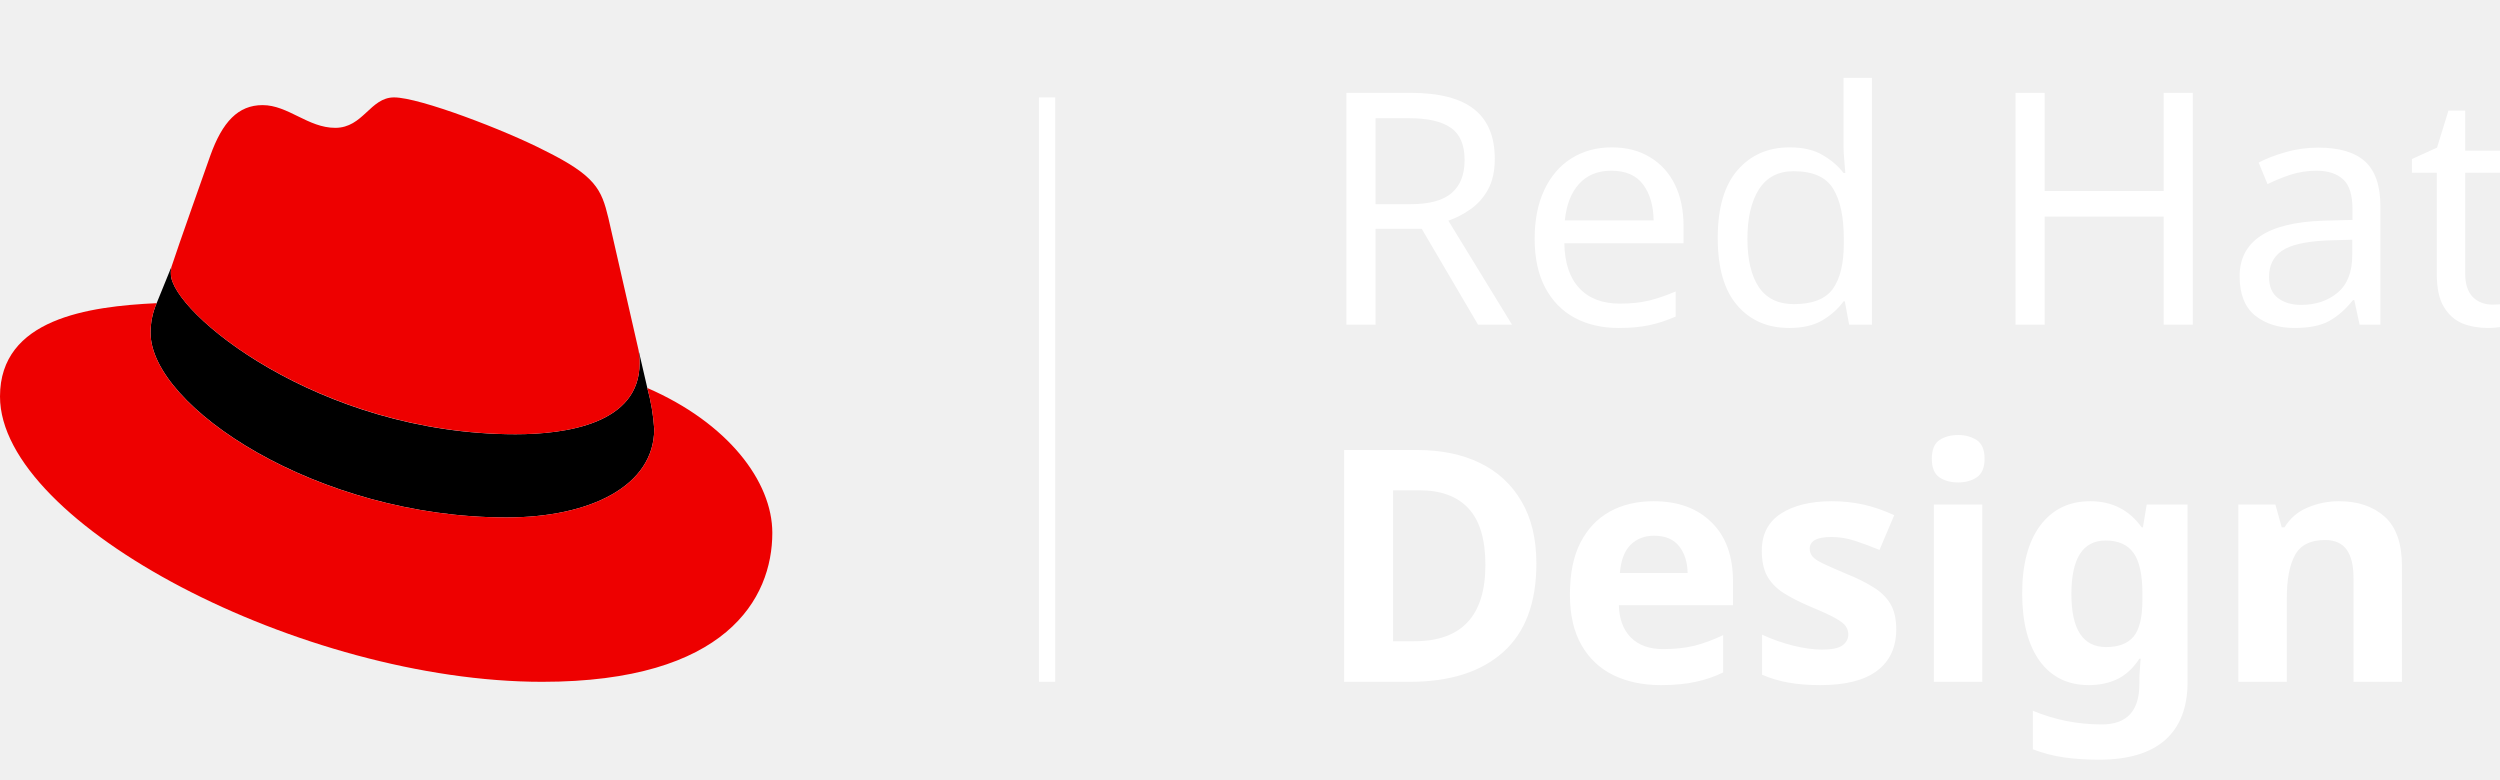
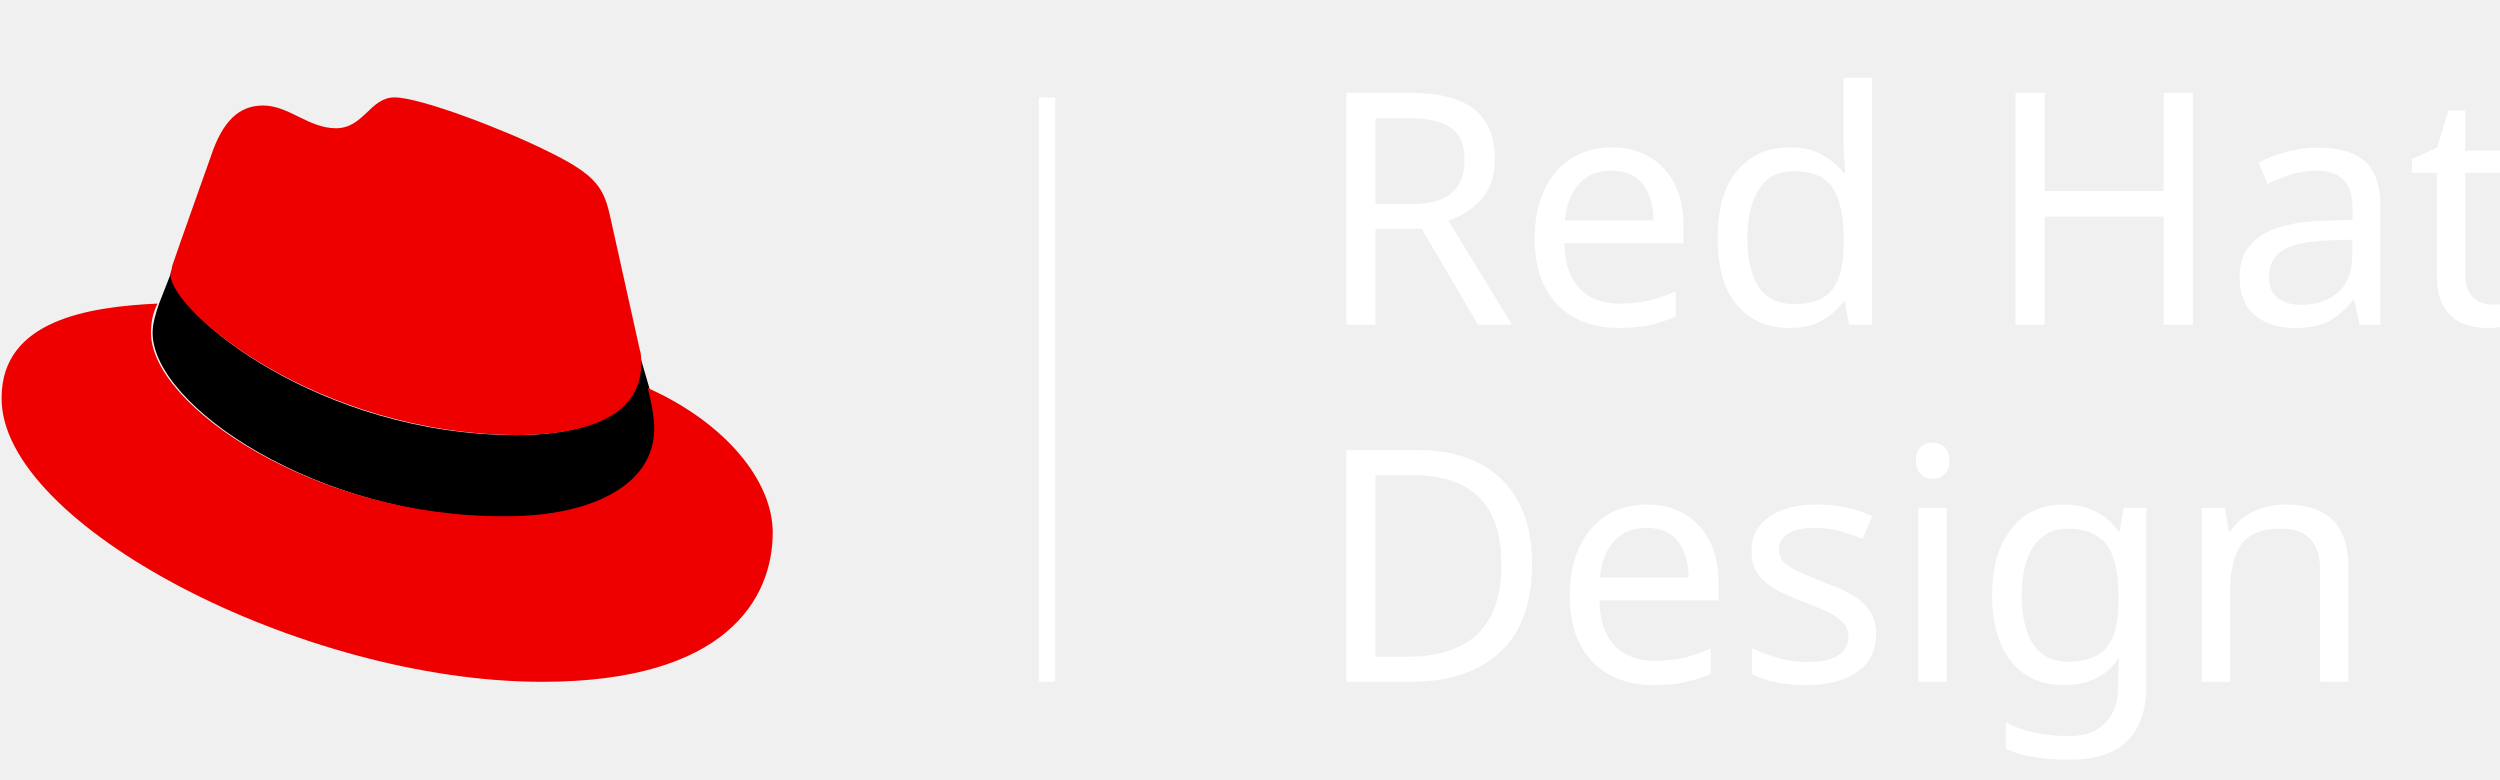
- <svg xmlns="http://www.w3.org/2000/svg" width="154" height="48">
-   <g fill="#fff" font-size="20">
-     <text transform="translate(81 42)" font-family="RedHatDisplay-Bold, Red Hat Display" font-weight="700">
-       <tspan x="0" y="0">Design</tspan>
-     </text>
-     <text data-name="Red Hat" transform="translate(81 20)" font-family="RedHatDisplay-Medium, Red Hat Display" font-weight="500">
-       <tspan x="0" y="0">Red Hat</tspan>
-     </text>
-   </g>
-   <path fill="#fff" d="M64 6h1v36h-1z" />
-   <path d="M39.325 21.525a4.883 4.883 0 0 1 .075.85c0 3.725-4.525 4.375-7.65 4.375-12.15 0-21.225-7.55-21.225-9.875a1.461 1.461 0 0 1 .05-.475l-.925 2.275a4.586 4.586 0 0 0-.375 1.825c0 4.525 10.25 11.375 21.925 11.375 5.175 0 9.1-1.95 9.1-5.45a12.6 12.6 0 0 0-.425-2.525Z" />
-   <path data-name="Path" d="M31.75 26.75c3.125 0 7.65-.65 7.65-4.375a4.882 4.882 0 0 0-.075-.85l-1.85-8.1c-.425-1.775-.8-2.6-3.925-4.15C31.125 8.025 25.85 6 24.275 6c-1.475 0-1.9 1.875-3.625 1.875-1.675 0-2.9-1.4-4.475-1.4-1.5 0-2.475 1.025-3.225 3.125 0 0-2.1 5.925-2.375 6.8a1.538 1.538 0 0 0-.05.475c-.025 2.3 9.05 9.85 21.225 9.875m8.125-2.85a12.9 12.9 0 0 1 .425 2.525c0 3.5-3.925 5.45-9.1 5.45-11.7 0-21.925-6.85-21.925-11.375a4.586 4.586 0 0 1 .375-1.825c-4.2.2-9.65.95-9.65 5.75C0 32.3 18.65 42 33.4 42c11.325 0 14.175-5.125 14.175-9.175 0-3.175-2.75-6.775-7.7-8.925" fill="#e00" />
+ <svg xmlns="http://www.w3.org/2000/svg" version="1.1" id="Layer_1" x="0px" y="0px" width="154px" height="48px" viewBox="0 0 154 48" style="enable-background:new 0 0 154 48;" xml:space="preserve">
+   <style type="text/css">
+ 	.st0{fill:#FFFFFF;}
+ 	.st1{font-family:'RedHatDisplay-Black';}
+ 	.st2{font-size:20px;}
+ 	.st3{font-family:'RedHatDisplay-Medium';}
+ 	.st4{fill:#EE0000;}
+ </style>
+   <text transform="matrix(1 0 0 1 81 42)" class="st0 st1 st2">Design</text>
+   <text transform="matrix(1 0 0 1 81 20)" class="st0 st3 st2">Red Hat</text>
+   <path class="st0" d="M64,6h1v36h-1V6z" />
+   <path d="M39.3,21.5c0,0.3,0.1,0.6,0.1,0.9c0,3.7-4.5,4.4-7.6,4.4c-12.1,0-21.2-7.5-21.2-9.9c0-0.2,0-0.3,0.1-0.5l-0.9,2.3  c-0.2,0.6-0.4,1.2-0.4,1.8c0,4.5,10.2,11.4,21.9,11.4c5.2,0,9.1-2,9.1-5.5c-0.1-0.9-0.2-1.7-0.4-2.5L39.3,21.5z" />
+   <path class="st4" d="M31.8,26.8c3.1,0,7.7-0.6,7.7-4.4c0-0.3,0-0.6-0.1-0.9l-1.8-8.1c-0.4-1.8-0.8-2.6-3.9-4.1C31.1,8,25.9,6,24.3,6  c-1.5,0-1.9,1.9-3.6,1.9c-1.7,0-2.9-1.4-4.5-1.4c-1.5,0-2.5,1-3.2,3.1c0,0-2.1,5.9-2.4,6.8c0,0.2-0.1,0.3-0.1,0.5  C10.5,19.2,19.6,26.7,31.8,26.8 M39.9,23.9c0.2,0.8,0.4,1.7,0.4,2.5c0,3.5-3.9,5.4-9.1,5.4C19.5,31.9,9.3,25,9.3,20.5  c0-0.6,0.1-1.2,0.4-1.8c-4.2,0.2-9.6,1-9.6,5.8C0,32.3,18.6,42,33.4,42c11.3,0,14.2-5.1,14.2-9.2C47.6,29.7,44.8,26.1,39.9,23.9" />
</svg>
